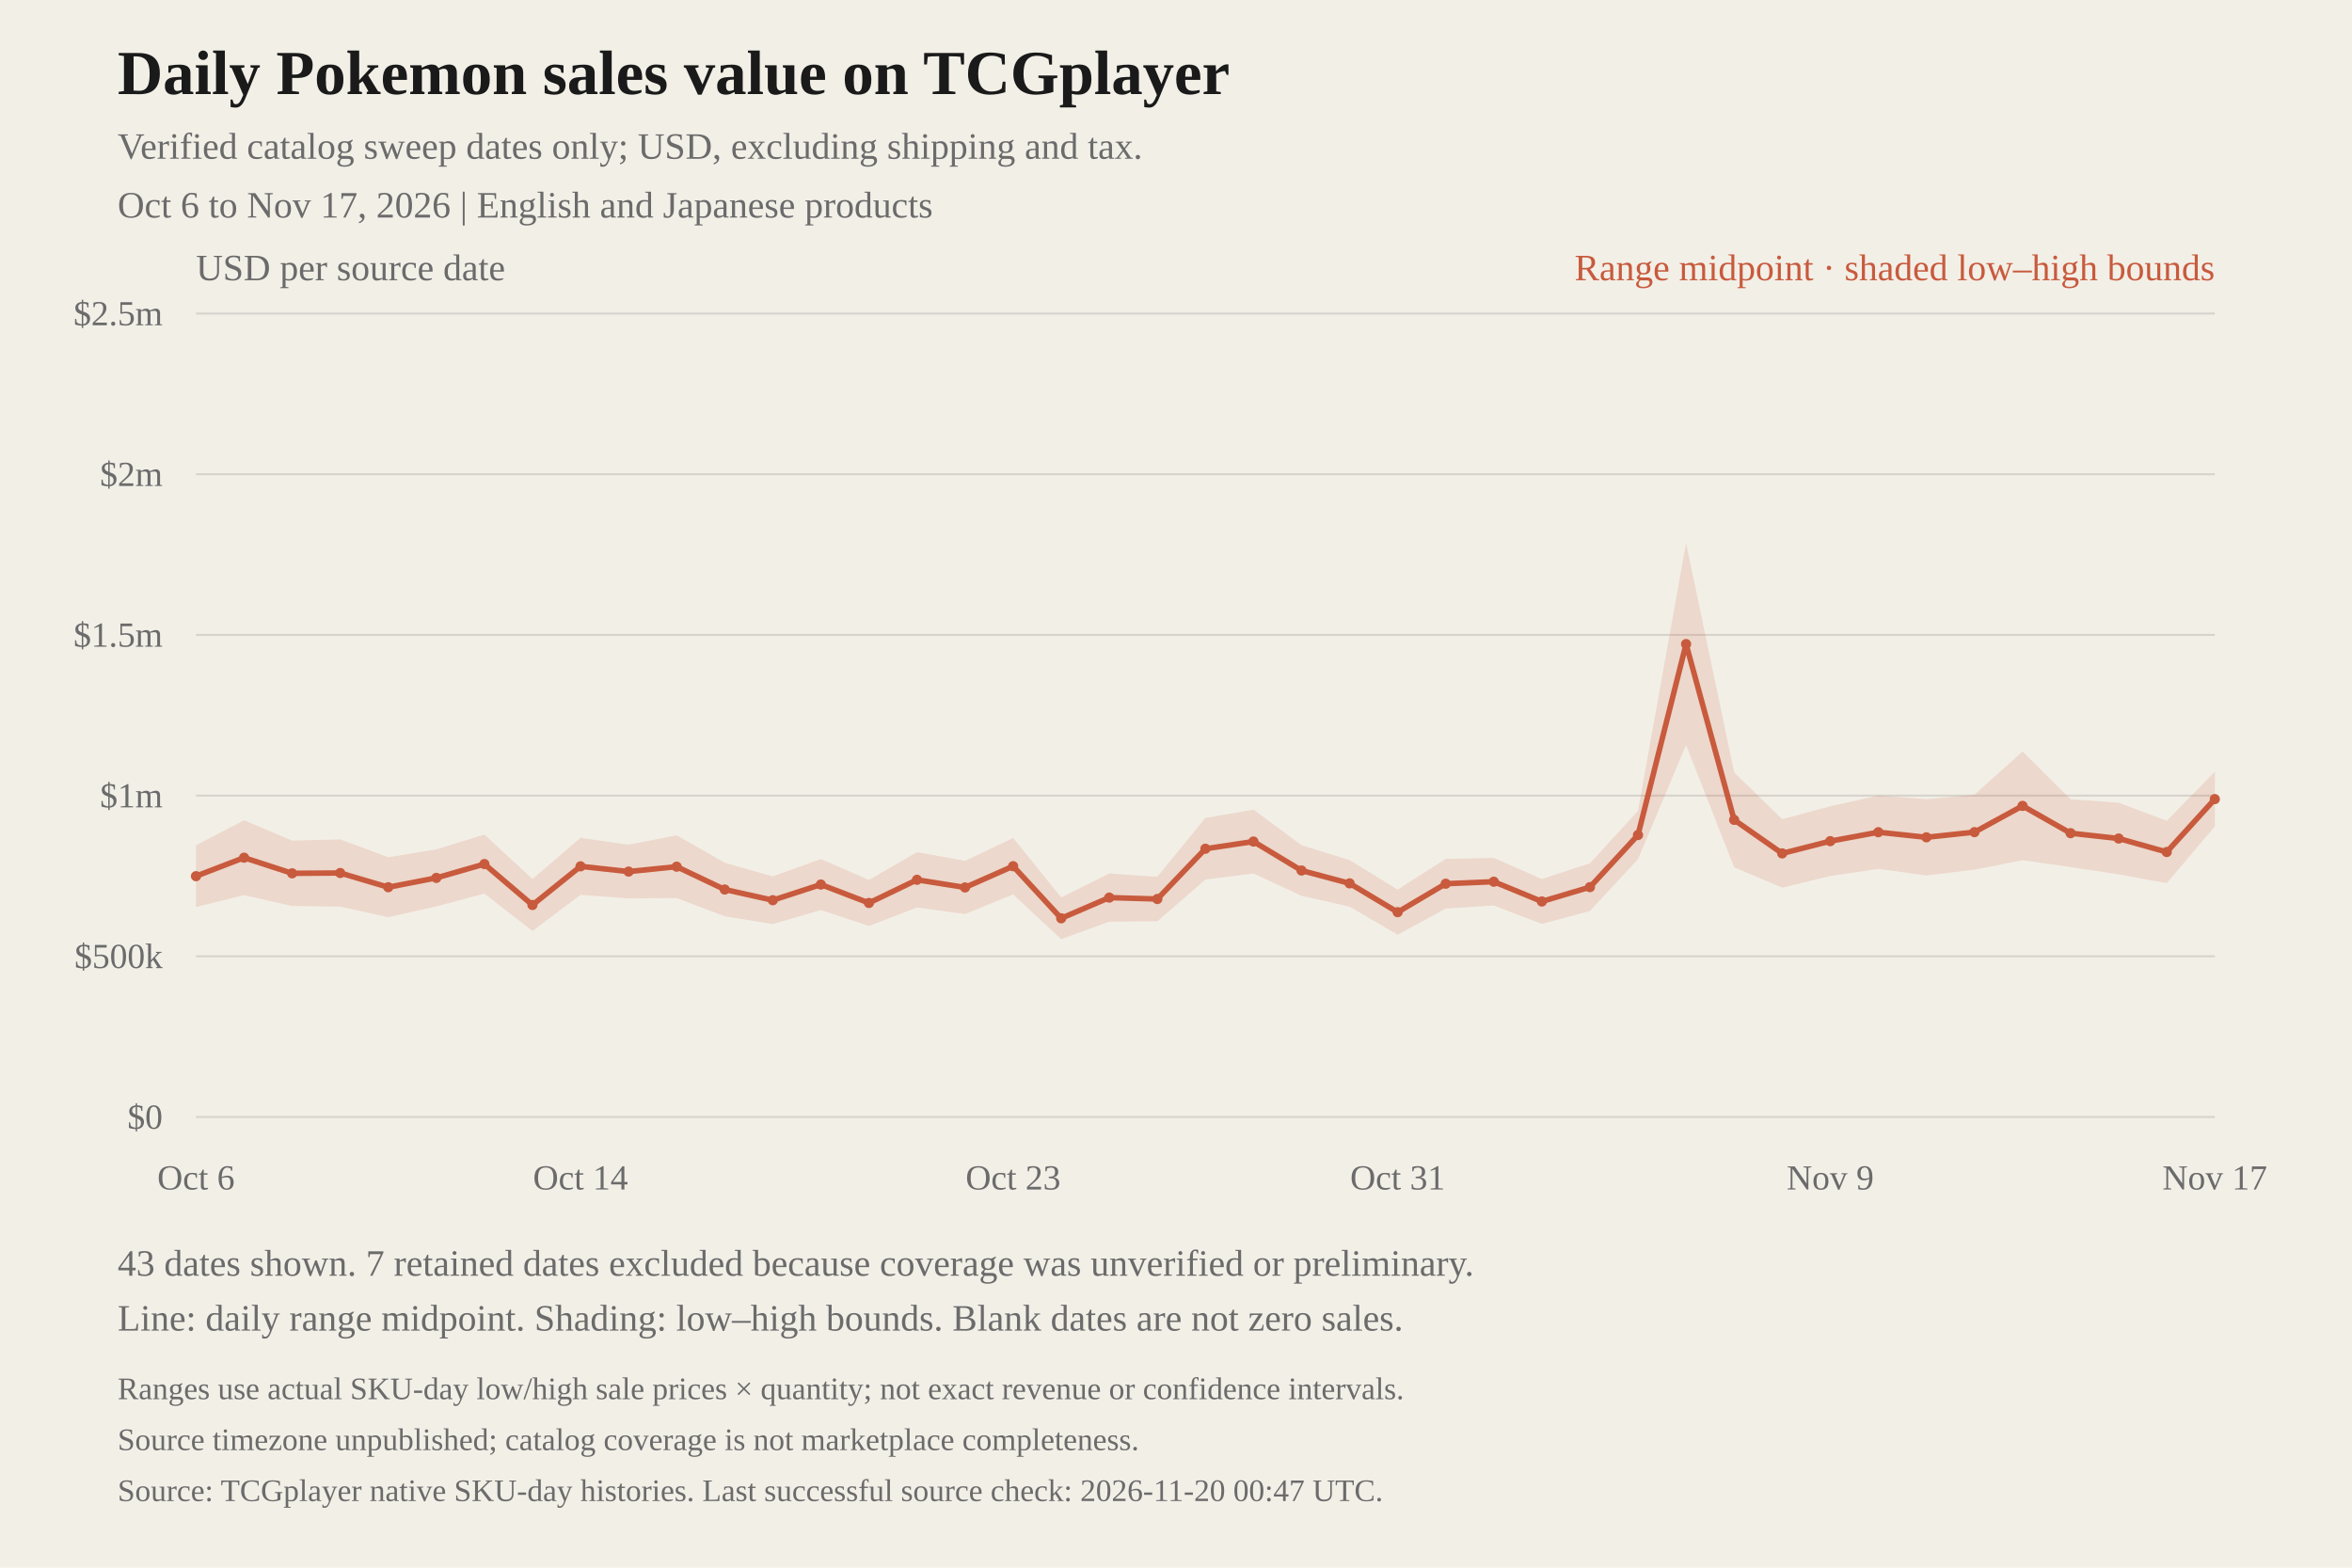
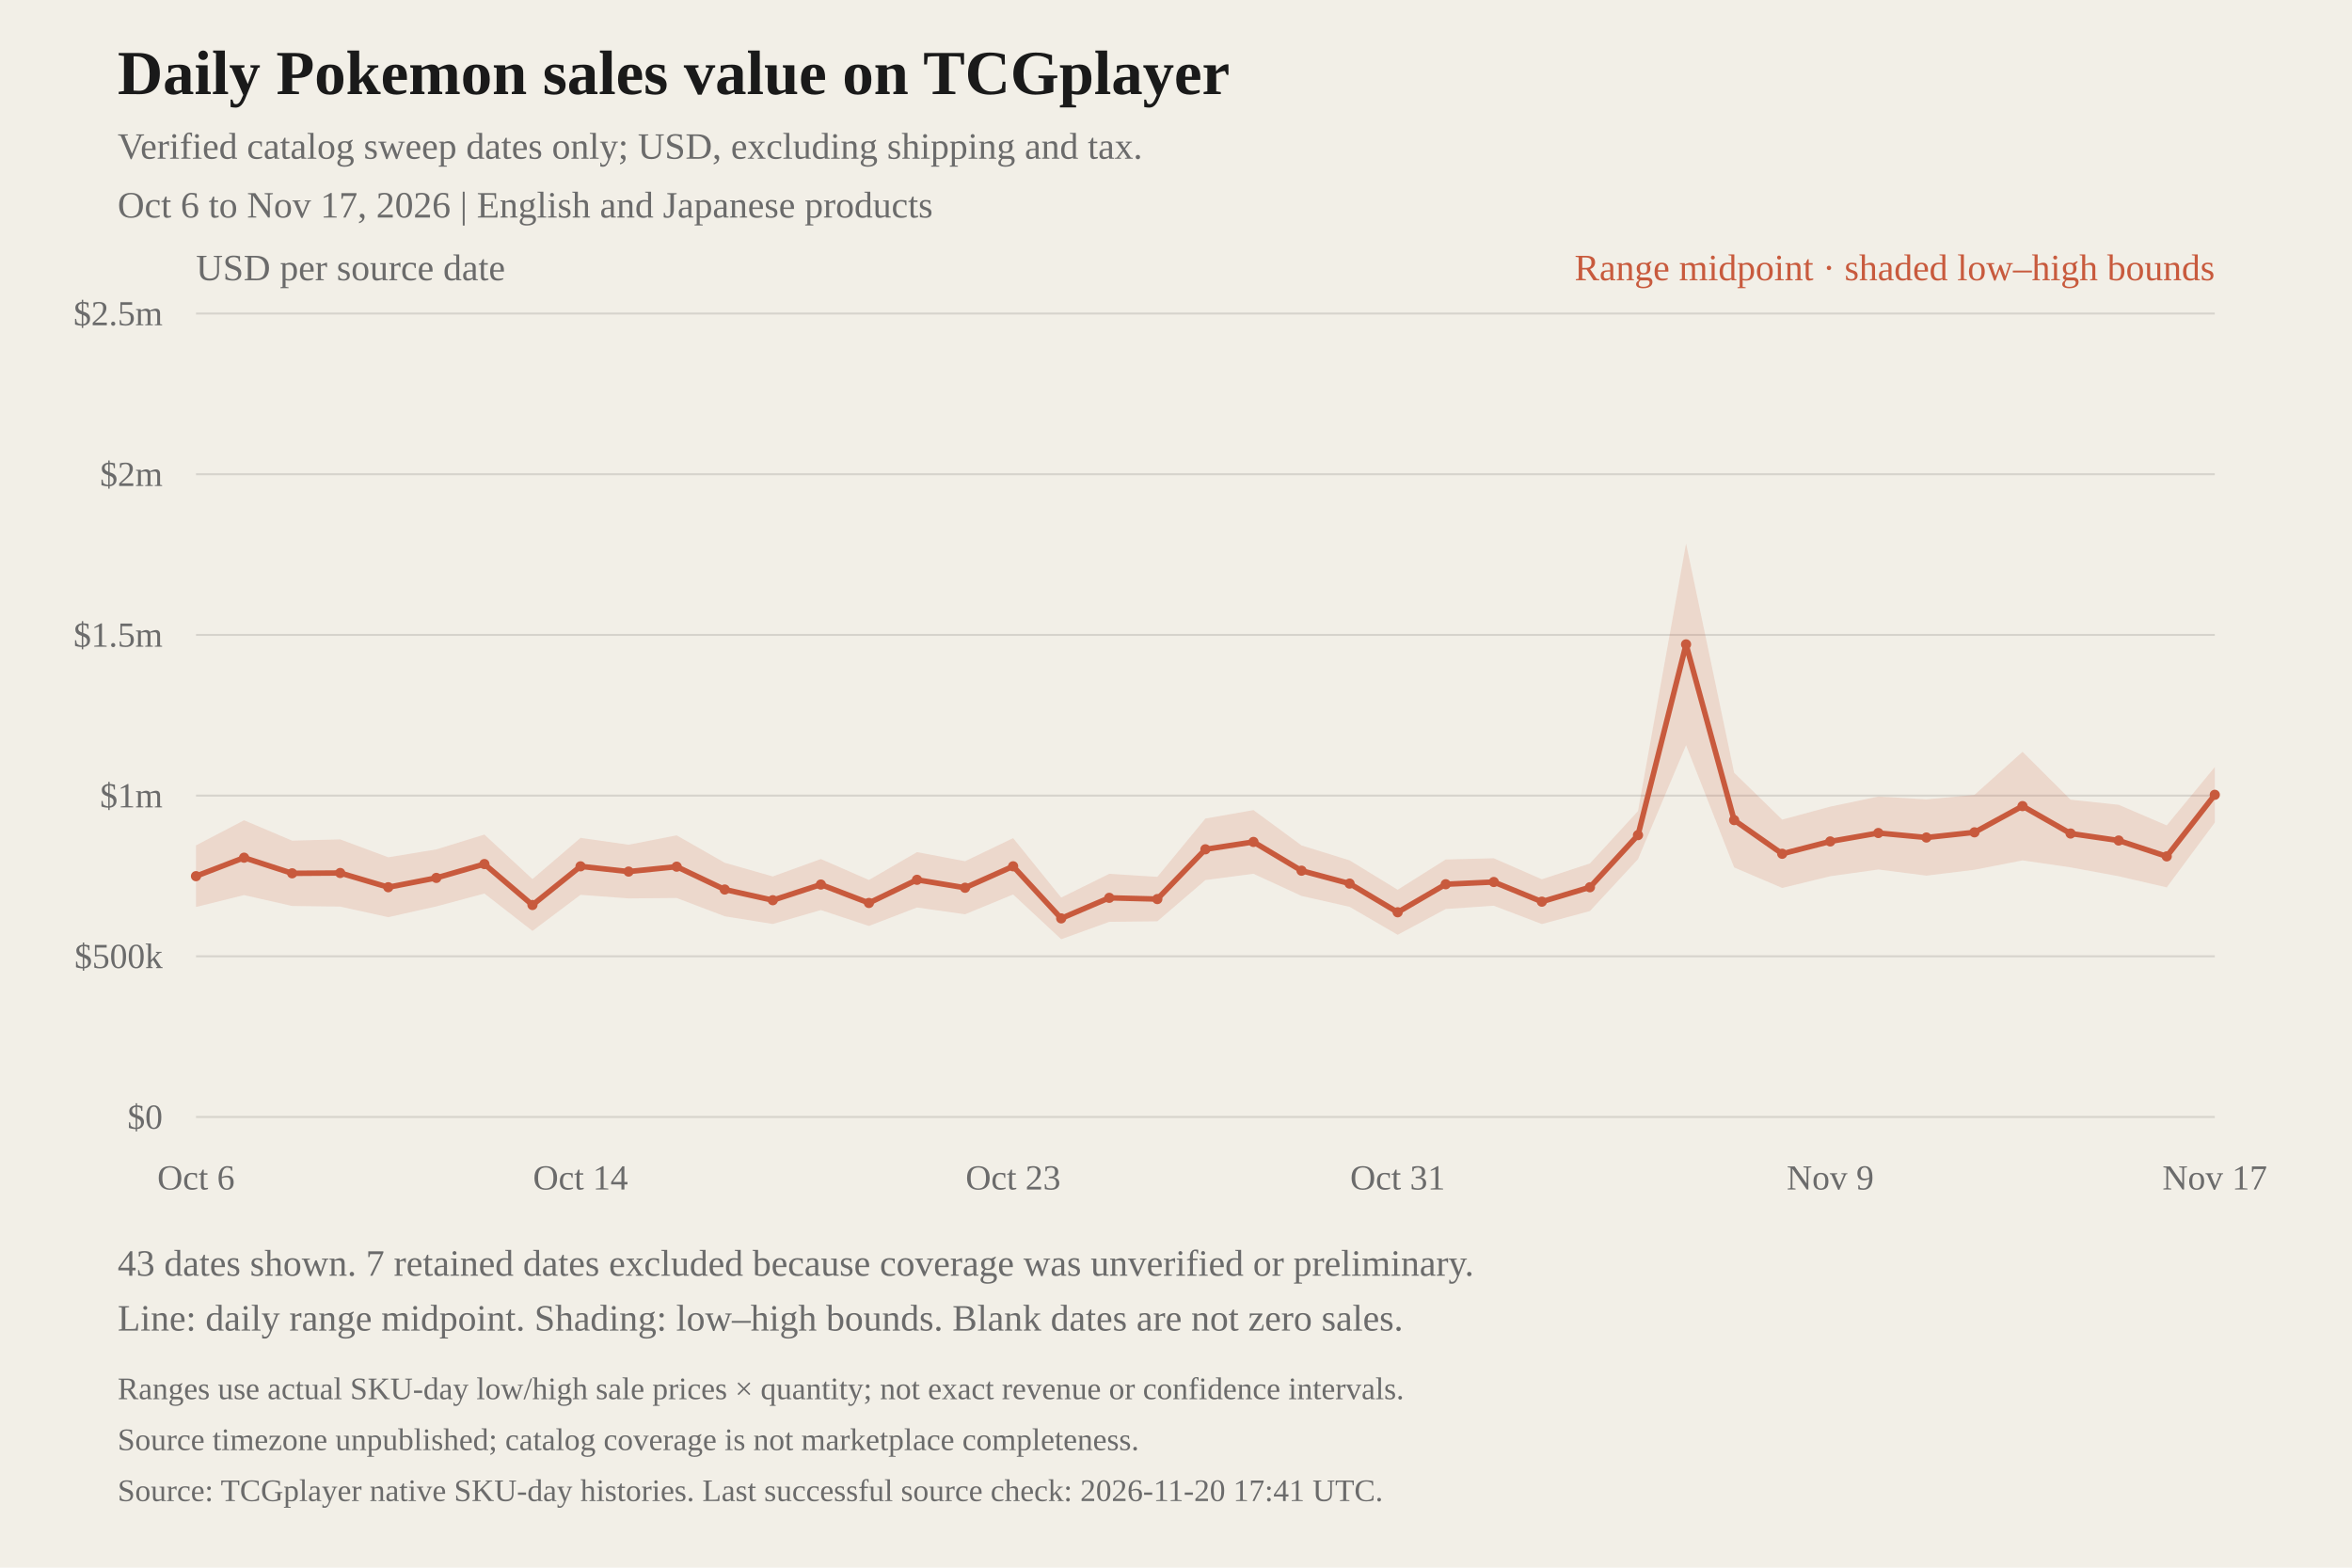
<svg xmlns="http://www.w3.org/2000/svg" width="1200" height="800" viewBox="0 0 1200 800" role="img" aria-labelledby="title description">
  <style>text{font-family:Georgia,"Liberation Serif","Times New Roman",serif;fill:#1A1A1A;font-size:19px}.title{font-size:32px;font-weight:600}.muted,.axis{fill:#6B6B6B}.axis{font-size:18px}.note{font-size:16px;fill:#6B6B6B}.grid{stroke:#D6D3CC;stroke-width:1}</style>
  <rect data-role="background" width="1200" height="800" fill="#F2EFE7" />
  <text x="60" y="48" class="title">Daily Pokemon sales value on TCGplayer</text>
  <text x="60" y="81" class="muted">Verified catalog sweep dates only; USD, excluding shipping and tax.</text>
  <text x="60" y="111" class="muted">Oct 6 to Nov 17, 2026 | English and Japanese products</text>
  <text x="100" y="143" class="muted">USD per source date</text>
  <text x="1130" y="143" text-anchor="end" style="fill:#C85A3D">Range midpoint · shaded low–high bounds</text>
  <path d="M100,570H1130" class="grid" />
  <text x="83" y="576" class="axis" text-anchor="end">$0</text>
  <path d="M100,488H1130" class="grid" />
  <text x="83" y="494" class="axis" text-anchor="end">$500k</text>
  <path d="M100,406H1130" class="grid" />
  <text x="83" y="412" class="axis" text-anchor="end">$1m</text>
  <path d="M100,324H1130" class="grid" />
  <text x="83" y="330" class="axis" text-anchor="end">$1.5m</text>
  <path d="M100,242H1130" class="grid" />
  <text x="83" y="248" class="axis" text-anchor="end">$2m</text>
  <path d="M100,160H1130" class="grid" />
  <text x="83" y="166" class="axis" text-anchor="end">$2.5m</text>
-   <polygon data-series="daily-band" points="100,431.395 124.524,418.596 149.048,428.993 173.571,428.347 198.095,437.483 222.619,433.454 247.143,425.889 271.667,448.6 296.19,427.569 320.714,431.071 345.238,426.287 369.762,440.279 394.286,447.253 418.81,438.369 443.333,449.058 467.857,434.841 492.381,439.328 516.905,427.648 541.429,457.983 565.952,445.797 590.476,447.429 615,417.399 639.524,413.185 664.048,431.35 688.571,438.924 713.095,453.989 737.619,438.316 762.143,437.81 786.667,448.593 811.19,440.553 835.714,413.83 860.238,277.197 884.762,394.199 909.286,418.051 933.81,411.464 958.333,405.984 982.857,407.817 1007.381,405.532 1031.905,383.538 1056.429,407.897 1080.952,409.619 1105.476,418.91 1130,393.857 1130,421.721 1105.476,450.66 1080.952,446.172 1056.429,442.467 1031.905,438.97 1007.381,443.765 982.857,446.754 958.333,443.381 933.81,447.028 909.286,452.942 884.762,442.55 860.238,380.134 835.714,438.392 811.19,464.86 786.667,471.461 762.143,462.064 737.619,463.61 713.095,476.98 688.571,462.651 664.048,457.115 639.524,445.703 615,448.836 590.476,470.114 565.952,470.31 541.429,479.247 516.905,456.406 492.381,466.416 467.857,463.09 443.333,472.524 418.81,464.4 394.286,471.512 369.762,467.575 345.238,458.248 320.714,458.461 296.19,456.626 271.667,475.046 247.143,455.971 222.619,462.546 198.095,468.031 173.571,462.639 149.048,462.325 124.524,456.767 100,462.839" fill="#C85A3D" fill-opacity="0.16" />
-   <polyline data-series="daily-midpoint" points="100,447.117 124.524,437.682 149.048,445.659 173.571,445.493 198.095,452.757 222.619,448 247.143,440.93 271.667,461.823 296.19,442.097 320.714,444.766 345.238,442.267 369.762,453.927 394.286,459.382 418.81,451.384 443.333,460.791 467.857,448.965 492.381,452.872 516.905,442.027 541.429,468.615 565.952,458.053 590.476,458.771 615,433.117 639.524,429.444 664.048,444.233 688.571,450.787 713.095,465.485 737.619,450.963 762.143,449.937 786.667,460.027 811.19,452.707 835.714,426.111 860.238,328.666 884.762,418.375 909.286,435.497 933.81,429.246 958.333,424.682 982.857,427.285 1007.381,424.648 1031.905,411.254 1056.429,425.182 1080.952,427.896 1105.476,434.785 1130,407.789" fill="none" stroke="#C85A3D" stroke-width="2.8" stroke-linejoin="round" stroke-linecap="round" />
+   <polygon data-series="daily-band" points="100,431.395 124.524,418.596 149.048,428.993 173.571,428.347 198.095,437.483 222.619,433.454 247.143,425.889 271.667,448.6 296.19,427.569 320.714,431.071 345.238,426.287 369.762,440.279 394.286,447.253 418.81,438.369 443.333,449.058 467.857,434.841 492.381,439.491 516.905,427.708 541.429,458.037 565.952,445.919 590.476,447.464 615,417.706 639.524,413.403 664.048,431.44 688.571,439.049 713.095,454.053 737.619,438.603 762.143,437.98 786.667,448.71 811.19,440.625 835.714,413.893 860.238,277.365 884.762,394.348 909.286,418.253 933.81,411.628 958.333,406.485 982.857,407.93 1007.381,405.637 1031.905,383.66 1056.429,408.085 1080.952,410.695 1105.476,421.199 1130,391.432 1130,419.756 1105.476,452.832 1080.952,447.146 1056.429,442.619 1031.905,439.054 1007.381,443.846 982.857,446.842 958.333,443.703 933.81,447.142 909.286,453.122 884.762,442.657 860.238,380.284 835.714,438.44 811.19,464.908 786.667,471.543 762.143,462.196 737.619,463.865 713.095,477.02 688.571,462.749 664.048,457.195 639.524,445.889 615,449.108 590.476,470.139 565.952,470.421 541.429,479.286 516.905,456.458 492.381,466.565 467.857,463.09 443.333,472.524 418.81,464.4 394.286,471.512 369.762,467.575 345.238,458.248 320.714,458.461 296.19,456.626 271.667,475.046 247.143,455.971 222.619,462.546 198.095,468.031 173.571,462.639 149.048,462.325 124.524,456.767 100,462.839" fill="#C85A3D" fill-opacity="0.16" />
+   <polyline data-series="daily-midpoint" points="100,447.117 124.524,437.682 149.048,445.659 173.571,445.493 198.095,452.757 222.619,448 247.143,440.93 271.667,461.823 296.19,442.097 320.714,444.766 345.238,442.267 369.762,453.927 394.286,459.382 418.81,451.384 443.333,460.791 467.857,448.965 492.381,453.028 516.905,442.083 541.429,468.661 565.952,458.17 590.476,458.801 615,433.407 639.524,429.646 664.048,444.317 688.571,450.899 713.095,465.537 737.619,451.234 762.143,450.088 786.667,460.126 811.19,452.767 835.714,426.166 860.238,328.825 884.762,418.502 909.286,435.688 933.81,429.385 958.333,425.094 982.857,427.386 1007.381,424.741 1031.905,411.357 1056.429,425.352 1080.952,428.92 1105.476,437.016 1130,405.594" fill="none" stroke="#C85A3D" stroke-width="2.8" stroke-linejoin="round" stroke-linecap="round" />
  <circle data-series="daily-observation" cx="100" cy="447.117" r="2.6" fill="#C85A3D" />
  <circle data-series="daily-observation" cx="124.524" cy="437.682" r="2.6" fill="#C85A3D" />
  <circle data-series="daily-observation" cx="149.048" cy="445.659" r="2.6" fill="#C85A3D" />
  <circle data-series="daily-observation" cx="173.571" cy="445.493" r="2.6" fill="#C85A3D" />
  <circle data-series="daily-observation" cx="198.095" cy="452.757" r="2.6" fill="#C85A3D" />
  <circle data-series="daily-observation" cx="222.619" cy="448" r="2.6" fill="#C85A3D" />
  <circle data-series="daily-observation" cx="247.143" cy="440.93" r="2.6" fill="#C85A3D" />
  <circle data-series="daily-observation" cx="271.667" cy="461.823" r="2.6" fill="#C85A3D" />
  <circle data-series="daily-observation" cx="296.19" cy="442.097" r="2.6" fill="#C85A3D" />
  <circle data-series="daily-observation" cx="320.714" cy="444.766" r="2.6" fill="#C85A3D" />
  <circle data-series="daily-observation" cx="345.238" cy="442.267" r="2.6" fill="#C85A3D" />
  <circle data-series="daily-observation" cx="369.762" cy="453.927" r="2.6" fill="#C85A3D" />
  <circle data-series="daily-observation" cx="394.286" cy="459.382" r="2.6" fill="#C85A3D" />
  <circle data-series="daily-observation" cx="418.81" cy="451.384" r="2.6" fill="#C85A3D" />
  <circle data-series="daily-observation" cx="443.333" cy="460.791" r="2.6" fill="#C85A3D" />
  <circle data-series="daily-observation" cx="467.857" cy="448.965" r="2.6" fill="#C85A3D" />
-   <circle data-series="daily-observation" cx="492.381" cy="452.872" r="2.6" fill="#C85A3D" />
-   <circle data-series="daily-observation" cx="516.905" cy="442.027" r="2.6" fill="#C85A3D" />
-   <circle data-series="daily-observation" cx="541.429" cy="468.615" r="2.6" fill="#C85A3D" />
-   <circle data-series="daily-observation" cx="565.952" cy="458.053" r="2.6" fill="#C85A3D" />
-   <circle data-series="daily-observation" cx="590.476" cy="458.771" r="2.6" fill="#C85A3D" />
-   <circle data-series="daily-observation" cx="615" cy="433.117" r="2.6" fill="#C85A3D" />
-   <circle data-series="daily-observation" cx="639.524" cy="429.444" r="2.6" fill="#C85A3D" />
-   <circle data-series="daily-observation" cx="664.048" cy="444.233" r="2.6" fill="#C85A3D" />
-   <circle data-series="daily-observation" cx="688.571" cy="450.787" r="2.6" fill="#C85A3D" />
-   <circle data-series="daily-observation" cx="713.095" cy="465.485" r="2.6" fill="#C85A3D" />
-   <circle data-series="daily-observation" cx="737.619" cy="450.963" r="2.6" fill="#C85A3D" />
-   <circle data-series="daily-observation" cx="762.143" cy="449.937" r="2.6" fill="#C85A3D" />
-   <circle data-series="daily-observation" cx="786.667" cy="460.027" r="2.6" fill="#C85A3D" />
-   <circle data-series="daily-observation" cx="811.19" cy="452.707" r="2.6" fill="#C85A3D" />
-   <circle data-series="daily-observation" cx="835.714" cy="426.111" r="2.6" fill="#C85A3D" />
-   <circle data-series="daily-observation" cx="860.238" cy="328.666" r="2.6" fill="#C85A3D" />
-   <circle data-series="daily-observation" cx="884.762" cy="418.375" r="2.6" fill="#C85A3D" />
-   <circle data-series="daily-observation" cx="909.286" cy="435.497" r="2.6" fill="#C85A3D" />
-   <circle data-series="daily-observation" cx="933.81" cy="429.246" r="2.6" fill="#C85A3D" />
-   <circle data-series="daily-observation" cx="958.333" cy="424.682" r="2.6" fill="#C85A3D" />
-   <circle data-series="daily-observation" cx="982.857" cy="427.285" r="2.6" fill="#C85A3D" />
-   <circle data-series="daily-observation" cx="1007.381" cy="424.648" r="2.6" fill="#C85A3D" />
-   <circle data-series="daily-observation" cx="1031.905" cy="411.254" r="2.6" fill="#C85A3D" />
-   <circle data-series="daily-observation" cx="1056.429" cy="425.182" r="2.6" fill="#C85A3D" />
-   <circle data-series="daily-observation" cx="1080.952" cy="427.896" r="2.6" fill="#C85A3D" />
-   <circle data-series="daily-observation" cx="1105.476" cy="434.785" r="2.6" fill="#C85A3D" />
-   <circle data-series="daily-observation" cx="1130" cy="407.789" r="2.6" fill="#C85A3D" />
+   <circle data-series="daily-observation" cx="492.381" cy="453.028" r="2.6" fill="#C85A3D" />
+   <circle data-series="daily-observation" cx="516.905" cy="442.083" r="2.6" fill="#C85A3D" />
+   <circle data-series="daily-observation" cx="541.429" cy="468.661" r="2.6" fill="#C85A3D" />
+   <circle data-series="daily-observation" cx="565.952" cy="458.17" r="2.6" fill="#C85A3D" />
+   <circle data-series="daily-observation" cx="590.476" cy="458.801" r="2.6" fill="#C85A3D" />
+   <circle data-series="daily-observation" cx="615" cy="433.407" r="2.6" fill="#C85A3D" />
+   <circle data-series="daily-observation" cx="639.524" cy="429.646" r="2.6" fill="#C85A3D" />
+   <circle data-series="daily-observation" cx="664.048" cy="444.317" r="2.6" fill="#C85A3D" />
+   <circle data-series="daily-observation" cx="688.571" cy="450.899" r="2.6" fill="#C85A3D" />
+   <circle data-series="daily-observation" cx="713.095" cy="465.537" r="2.6" fill="#C85A3D" />
+   <circle data-series="daily-observation" cx="737.619" cy="451.234" r="2.6" fill="#C85A3D" />
+   <circle data-series="daily-observation" cx="762.143" cy="450.088" r="2.6" fill="#C85A3D" />
+   <circle data-series="daily-observation" cx="786.667" cy="460.126" r="2.6" fill="#C85A3D" />
+   <circle data-series="daily-observation" cx="811.19" cy="452.767" r="2.6" fill="#C85A3D" />
+   <circle data-series="daily-observation" cx="835.714" cy="426.166" r="2.6" fill="#C85A3D" />
+   <circle data-series="daily-observation" cx="860.238" cy="328.825" r="2.6" fill="#C85A3D" />
+   <circle data-series="daily-observation" cx="884.762" cy="418.502" r="2.6" fill="#C85A3D" />
+   <circle data-series="daily-observation" cx="909.286" cy="435.688" r="2.6" fill="#C85A3D" />
+   <circle data-series="daily-observation" cx="933.81" cy="429.385" r="2.6" fill="#C85A3D" />
+   <circle data-series="daily-observation" cx="958.333" cy="425.094" r="2.6" fill="#C85A3D" />
+   <circle data-series="daily-observation" cx="982.857" cy="427.386" r="2.6" fill="#C85A3D" />
+   <circle data-series="daily-observation" cx="1007.381" cy="424.741" r="2.6" fill="#C85A3D" />
+   <circle data-series="daily-observation" cx="1031.905" cy="411.357" r="2.6" fill="#C85A3D" />
+   <circle data-series="daily-observation" cx="1056.429" cy="425.352" r="2.6" fill="#C85A3D" />
+   <circle data-series="daily-observation" cx="1080.952" cy="428.92" r="2.6" fill="#C85A3D" />
+   <circle data-series="daily-observation" cx="1105.476" cy="437.016" r="2.6" fill="#C85A3D" />
+   <circle data-series="daily-observation" cx="1130" cy="405.594" r="2.6" fill="#C85A3D" />
  <text x="100" y="607" class="axis" text-anchor="middle">Oct 6</text>
  <text x="296.19" y="607" class="axis" text-anchor="middle">Oct 14</text>
  <text x="516.905" y="607" class="axis" text-anchor="middle">Oct 23</text>
  <text x="713.095" y="607" class="axis" text-anchor="middle">Oct 31</text>
  <text x="933.81" y="607" class="axis" text-anchor="middle">Nov 9</text>
  <text x="1130" y="607" class="axis" text-anchor="middle">Nov 17</text>
  <text x="60" y="651" class="muted">43 dates shown. 7 retained dates excluded because coverage was unverified or preliminary.</text>
  <text x="60" y="679" class="muted">Line: daily range midpoint. Shading: low–high bounds. Blank dates are not zero sales.</text>
  <text x="60" y="714" class="note">Ranges use actual SKU-day low/high sale prices × quantity; not exact revenue or confidence intervals.</text>
  <text x="60" y="740" class="note">Source timezone unpublished; catalog coverage is not marketplace completeness.</text>
-   <text x="60" y="766" class="note">Source: TCGplayer native SKU-day histories. Last successful source check: 2026-11-20 00:47 UTC.</text>
+   <text x="60" y="766" class="note">Source: TCGplayer native SKU-day histories. Last successful source check: 2026-11-20 17:41 UTC.</text>
</svg>
